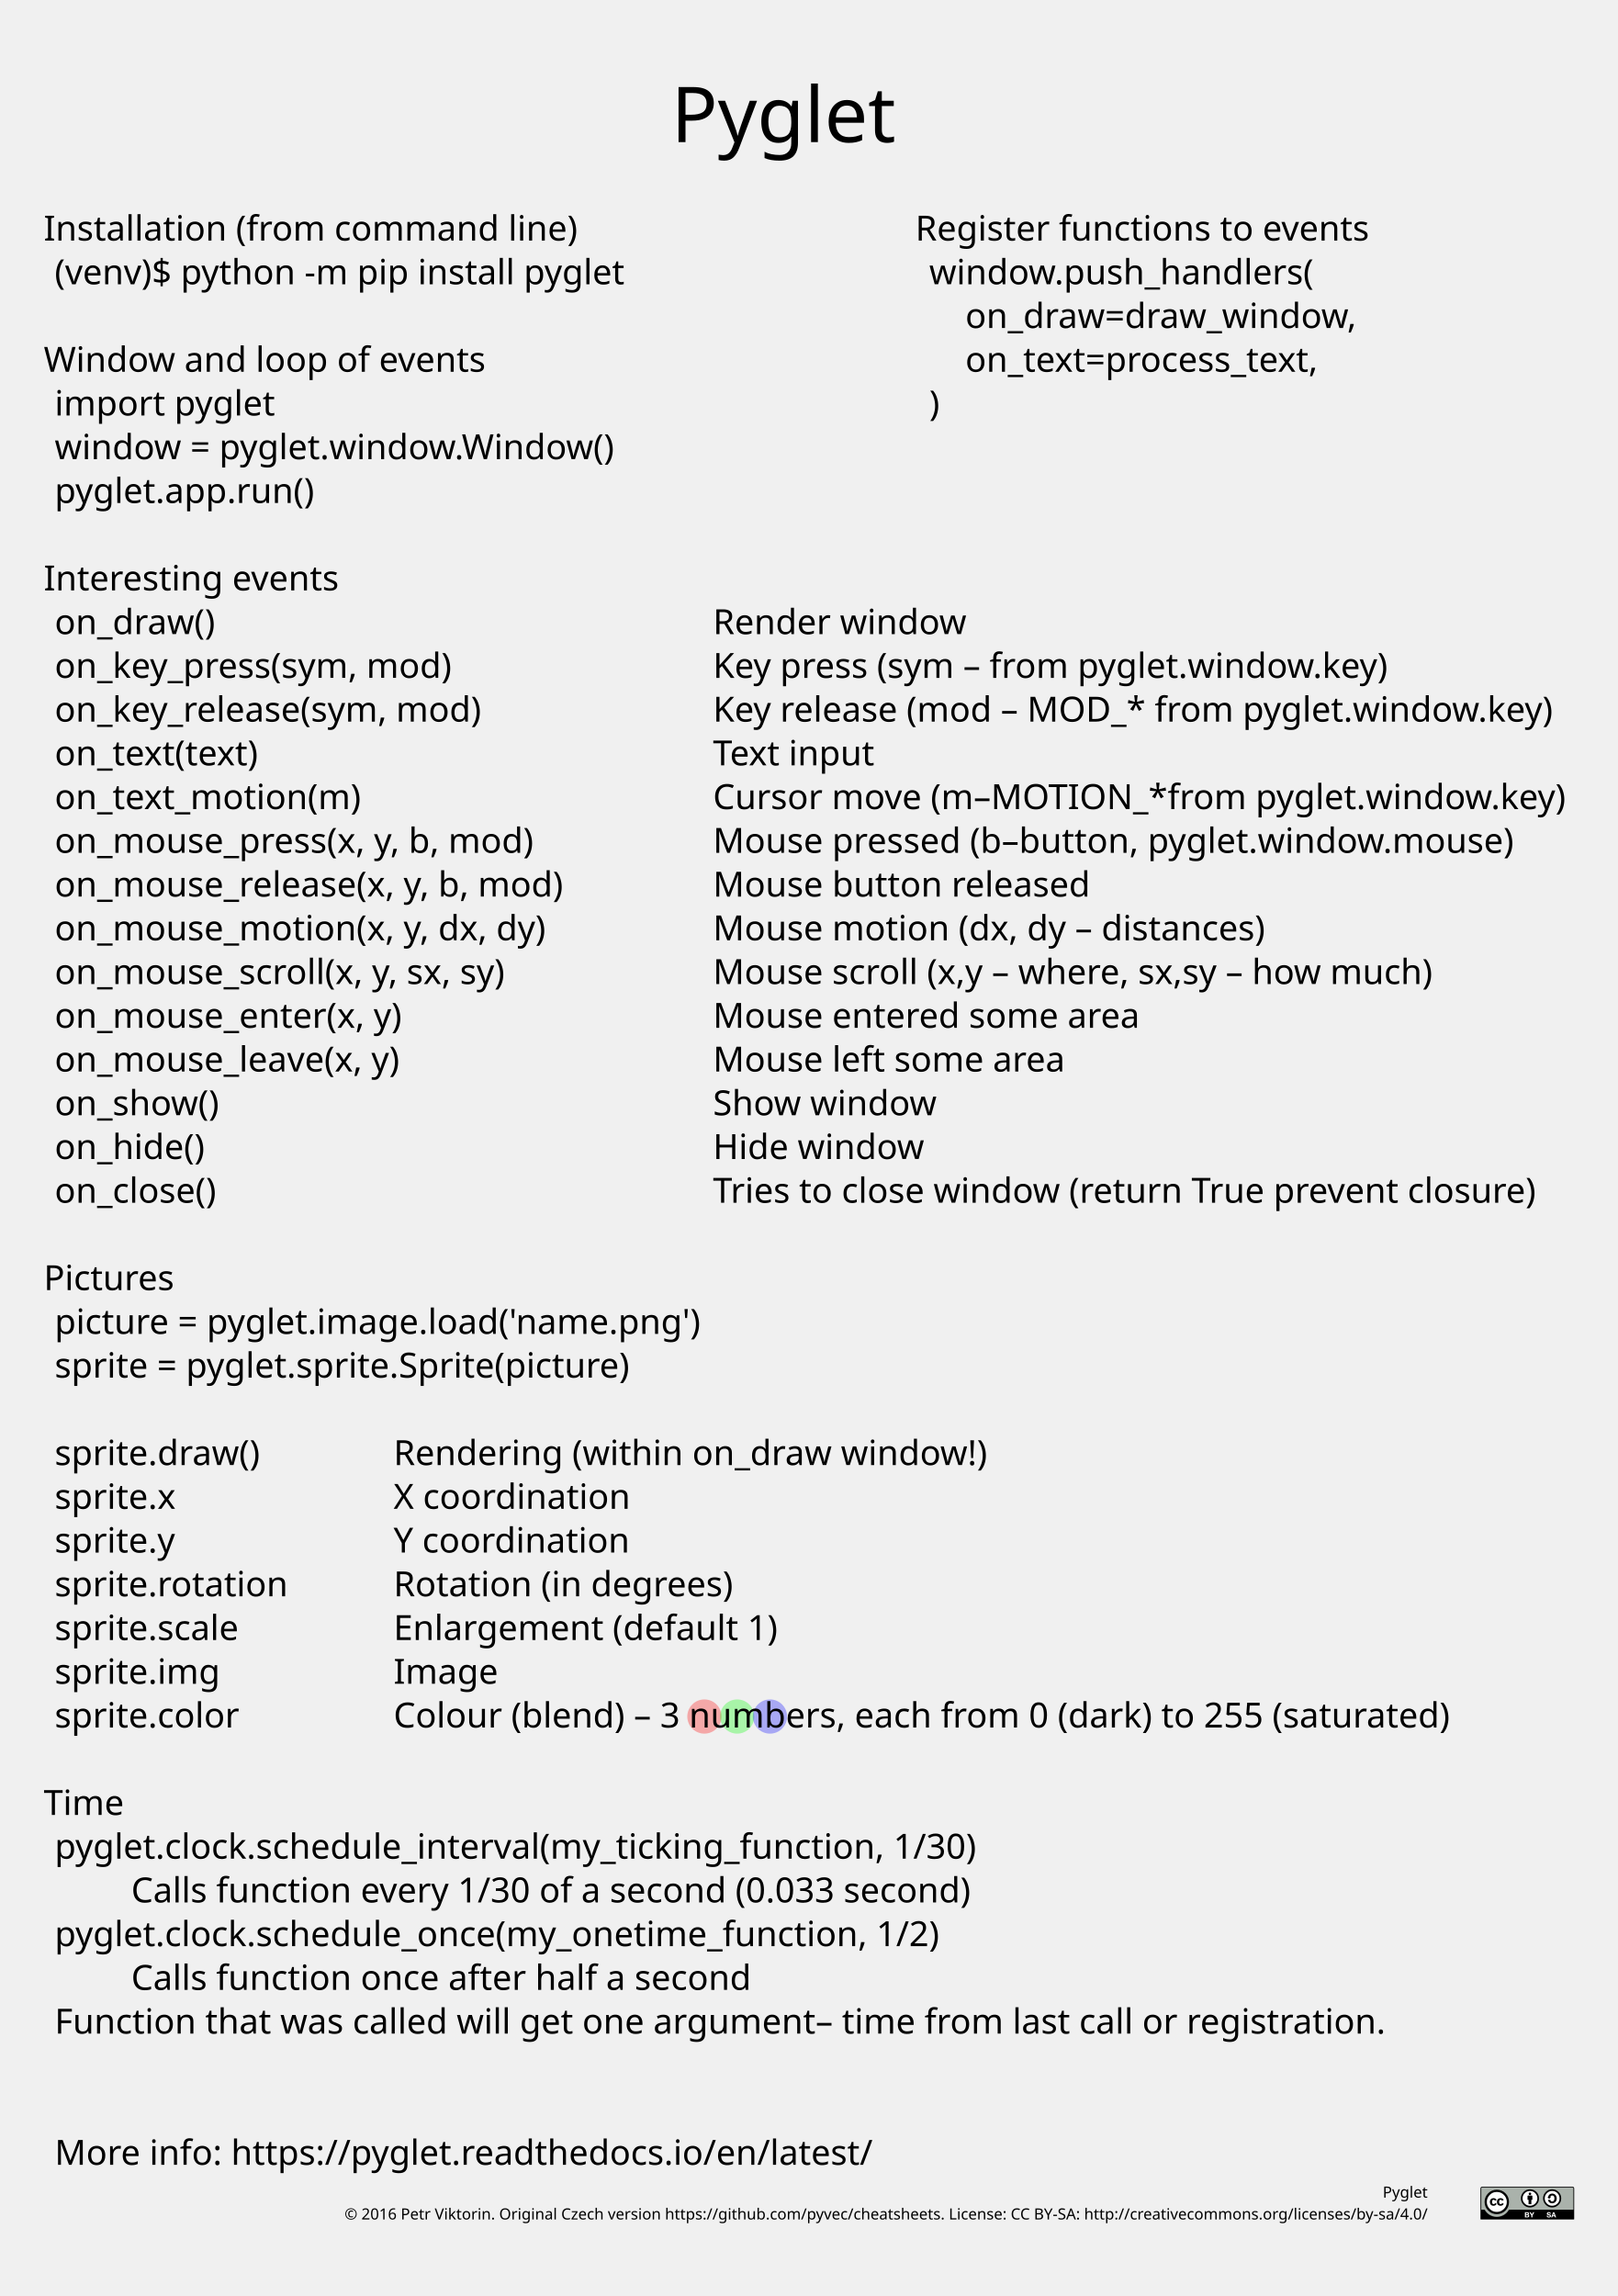
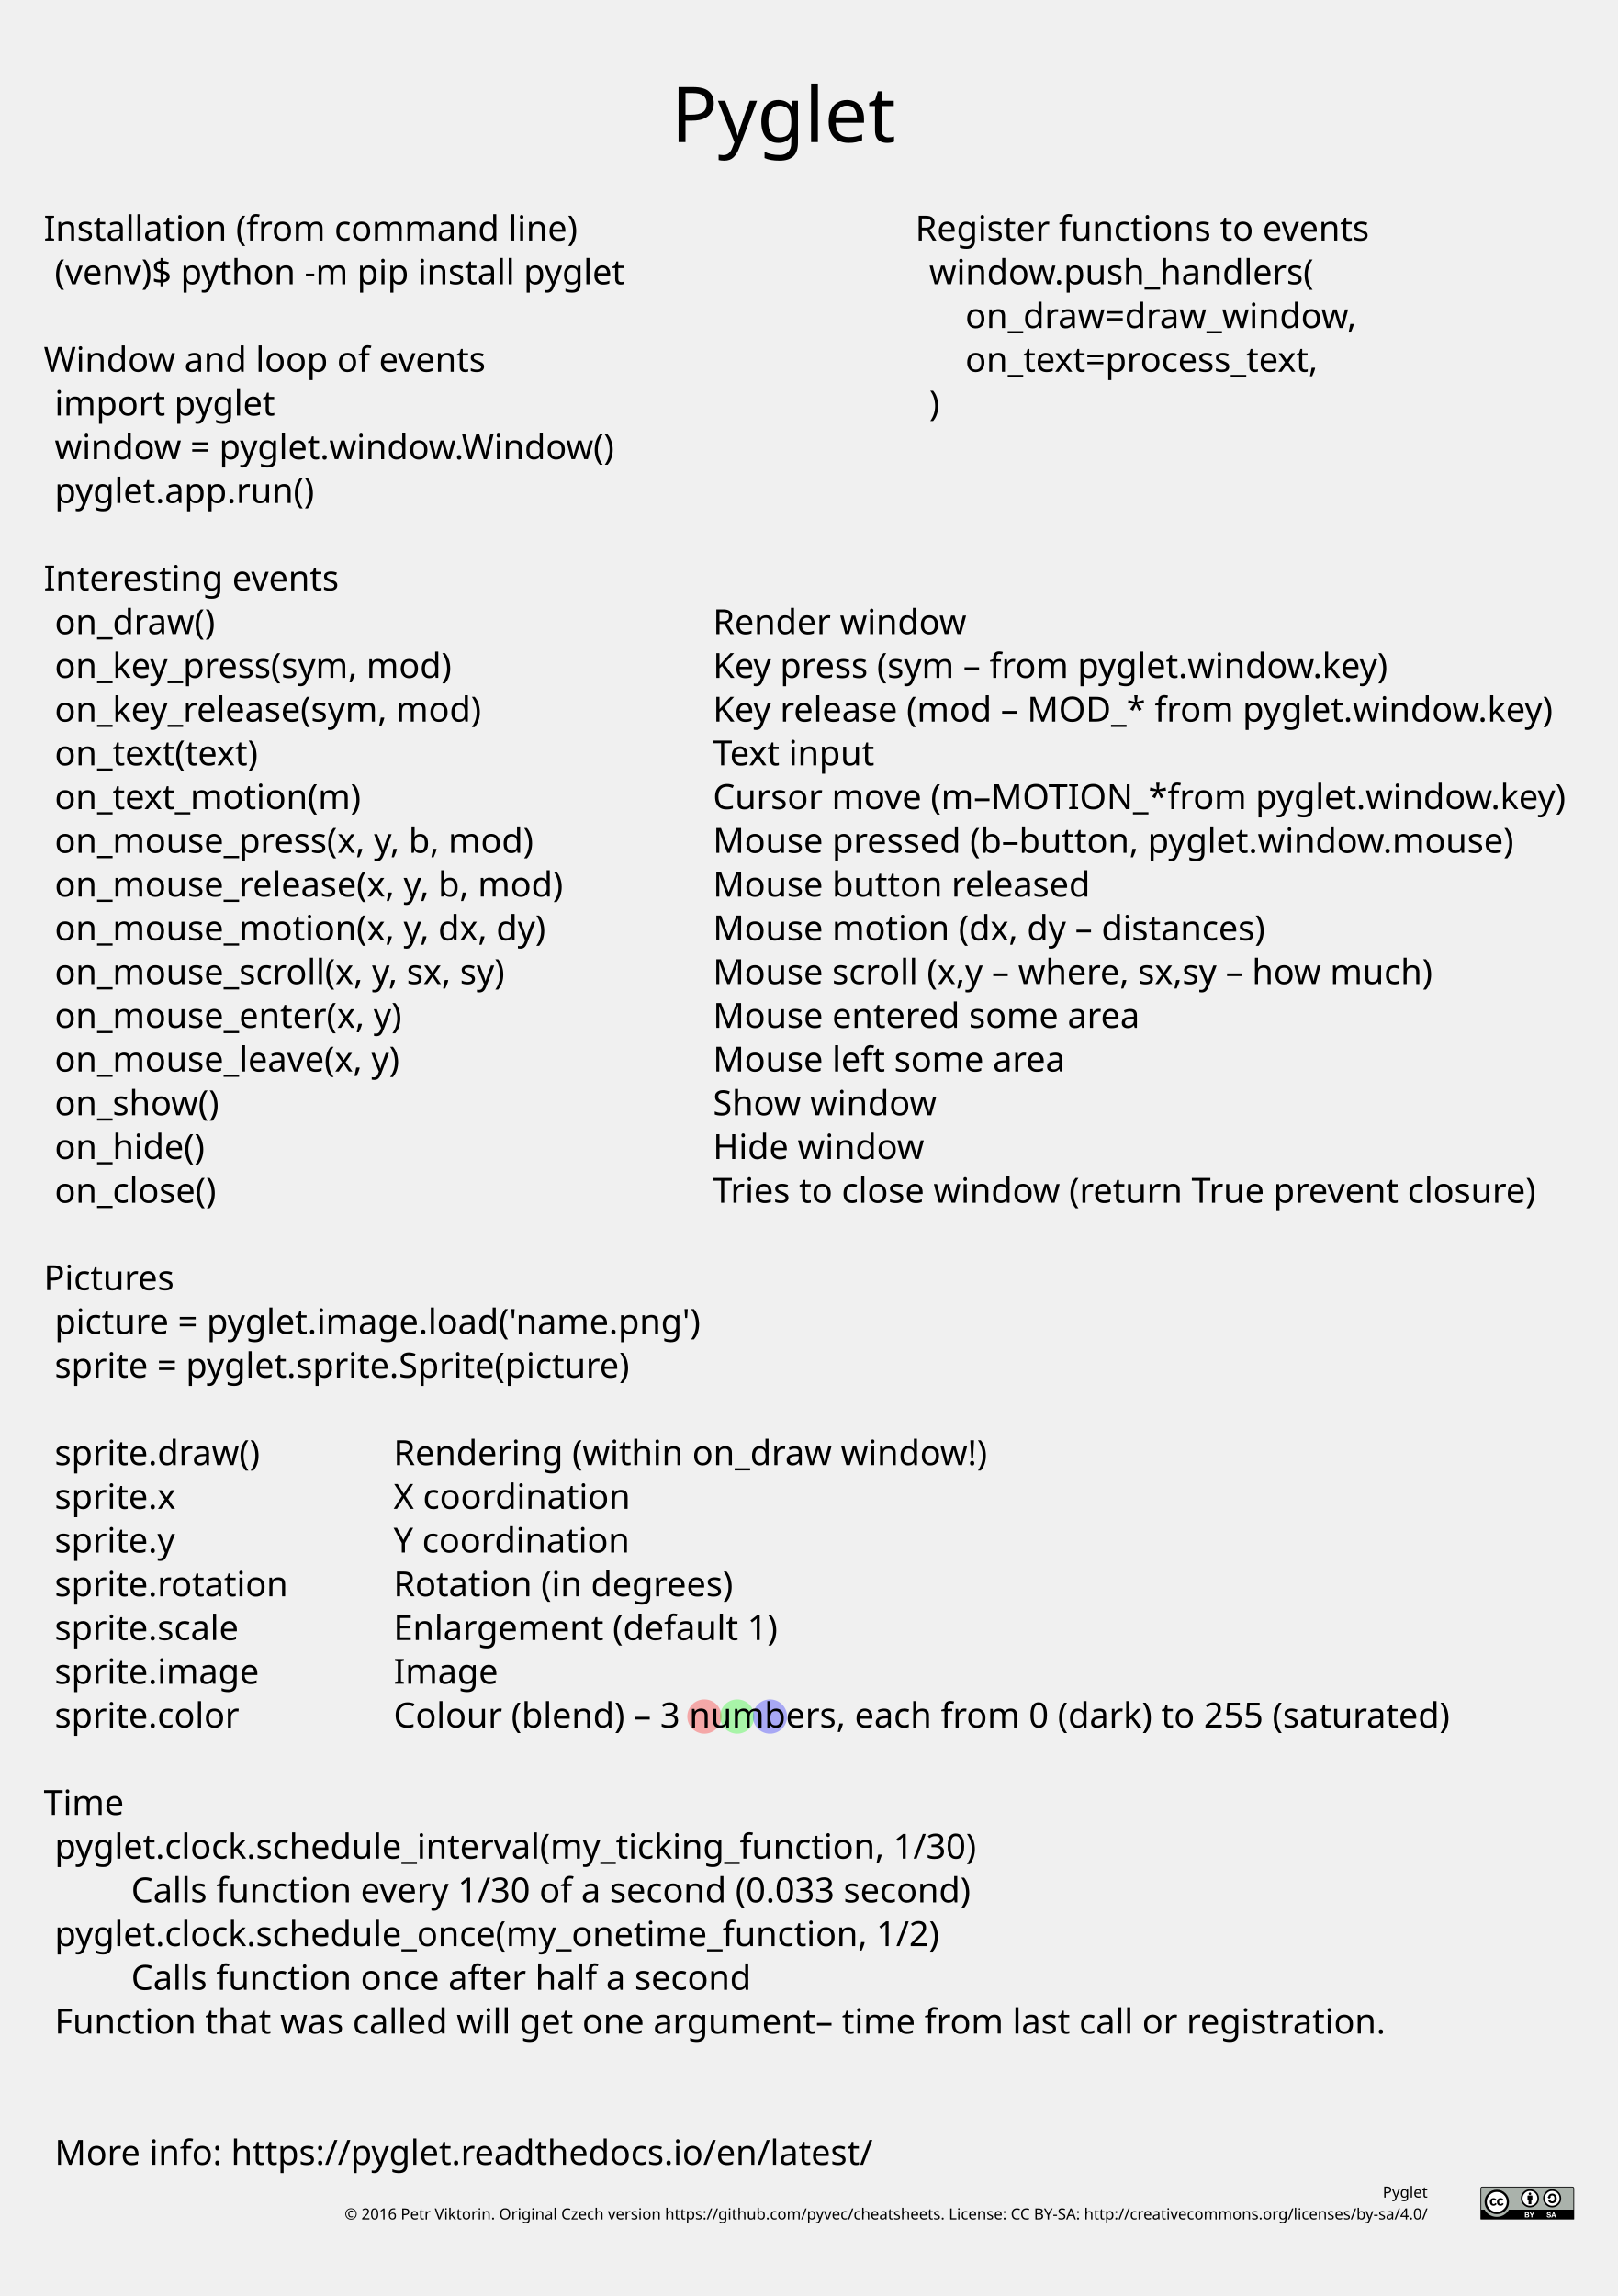
<svg xmlns="http://www.w3.org/2000/svg" width="148mm" height="210mm" viewBox="0 0 524.409 744.094" id="svg2" version="1.1">
  <defs id="defs4">
    <marker style="overflow:visible" id="marker4786" refX="0.0" refY="0.0" orient="auto">
      <path transform="scale(0.4) translate(10,0)" style="fill-rule:evenodd;stroke:#999999;stroke-width:1pt;stroke-opacity:1;fill:#999999;fill-opacity:1" d="M 0.0,0.0 L 5.0,-5.0 L -12.5,0.0 L 5.0,5.0 L 0.0,0.0 z " id="path4788" />
    </marker>
    <marker orient="auto" refY="0.0" refX="0.0" id="marker4778" style="overflow:visible;">
      <path id="path4780" style="fill-rule:evenodd;stroke-width:0.625;stroke-linejoin:round;stroke:#999999;stroke-opacity:1;fill:#999999;fill-opacity:1" d="M 8.719,4.034 L -2.207,0.016 L 8.719,-4.002 C 6.973,-1.63 6.983,1.616 8.719,4.034 z " transform="scale(1.1) rotate(180) translate(1,0)" />
    </marker>
    <marker orient="auto" refY="0" refX="0" id="marker4682" style="overflow:visible">
      <path id="path4684" style="fill:#000000;fill-opacity:1;fill-rule:evenodd;stroke:#000000;stroke-width:0.625;stroke-linejoin:round;stroke-opacity:1" d="M 8.719,4.034 -2.207,0.016 8.719,-4.002 c -1.745,2.372 -1.735,5.617 -6e-7,8.035 z" transform="matrix(-1.1,0,0,-1.1,-1.1,0)" />
    </marker>
    <marker style="overflow:visible" id="marker4678" refX="0" refY="0" orient="auto">
      <path transform="matrix(1.1,0,0,1.1,1.1,0)" d="M 8.719,4.034 -2.207,0.016 8.719,-4.002 c -1.745,2.372 -1.735,5.617 -6e-7,8.035 z" style="fill:#000000;fill-opacity:1;fill-rule:evenodd;stroke:#000000;stroke-width:0.625;stroke-linejoin:round;stroke-opacity:1" id="path4680" />
    </marker>
    <marker orient="auto" refY="0" refX="0" id="marker4668" style="overflow:visible">
      <path id="path4670" style="fill:#000000;fill-opacity:1;fill-rule:evenodd;stroke:#000000;stroke-width:0.625;stroke-linejoin:round;stroke-opacity:1" d="M 8.719,4.034 -2.207,0.016 8.719,-4.002 c -1.745,2.372 -1.735,5.617 -6e-7,8.035 z" transform="matrix(-1.1,0,0,-1.1,-1.1,0)" />
    </marker>
    <marker style="overflow:visible" id="marker4664" refX="0" refY="0" orient="auto">
      <path transform="matrix(1.1,0,0,1.1,1.1,0)" d="M 8.719,4.034 -2.207,0.016 8.719,-4.002 c -1.745,2.372 -1.735,5.617 -6e-7,8.035 z" style="fill:#000000;fill-opacity:1;fill-rule:evenodd;stroke:#000000;stroke-width:0.625;stroke-linejoin:round;stroke-opacity:1" id="path4666" />
    </marker>
    <marker style="overflow:visible" id="marker4634" refX="0" refY="0" orient="auto">
      <path transform="matrix(-1.1,0,0,-1.1,-1.1,0)" d="M 8.719,4.034 -2.207,0.016 8.719,-4.002 c -1.745,2.372 -1.735,5.617 -6e-7,8.035 z" style="fill:#000000;fill-opacity:1;fill-rule:evenodd;stroke:#000000;stroke-width:0.625;stroke-linejoin:round;stroke-opacity:1" id="path4636" />
    </marker>
    <marker orient="auto" refY="0" refX="0" id="Arrow2Send" style="overflow:visible">
      <path id="path8393" style="fill:#000000;fill-opacity:1;fill-rule:evenodd;stroke:#000000;stroke-width:0.625;stroke-linejoin:round;stroke-opacity:1" d="M 8.719,4.034 -2.207,0.016 8.719,-4.002 c -1.745,2.372 -1.735,5.617 -6e-7,8.035 z" transform="matrix(-0.3,0,0,-0.3,0.69,0)" />
    </marker>
    <marker orient="auto" refY="0" refX="0" id="marker10827" style="overflow:visible">
      <path id="path10829" d="M 0,0 5,-5 -12.5,0 5,5 0,0 Z" style="fill:#0000ff;fill-opacity:1;fill-rule:evenodd;stroke:#0000ff;stroke-width:1pt;stroke-opacity:1" transform="matrix(-0.4,0,0,-0.4,-4,0)" />
    </marker>
    <marker orient="auto" refY="0" refX="0" id="Arrow1Lend" style="overflow:visible">
      <path id="path8363" d="M 0,0 5,-5 -12.5,0 5,5 0,0 Z" style="fill:#0000ff;fill-opacity:1;fill-rule:evenodd;stroke:#0000ff;stroke-width:1pt;stroke-opacity:1" transform="matrix(-0.8,0,0,-0.8,-10,0)" />
    </marker>
    <marker orient="auto" refY="0" refX="0" id="Arrow2Mstart" style="overflow:visible">
      <path id="path8384" style="fill:#000000;fill-opacity:1;fill-rule:evenodd;stroke:#000000;stroke-width:0.625;stroke-linejoin:round;stroke-opacity:1" d="M 8.719,4.034 -2.207,0.016 8.719,-4.002 c -1.745,2.372 -1.735,5.617 -6e-7,8.035 z" transform="scale(0.6,0.6)" />
    </marker>
    <marker orient="auto" refY="0" refX="0" id="Arrow1Mend" style="overflow:visible">
      <path id="path8369" d="M 0,0 5,-5 -12.5,0 5,5 0,0 Z" style="fill:#000000;fill-opacity:1;fill-rule:evenodd;stroke:#000000;stroke-width:1pt;stroke-opacity:1" transform="matrix(-0.4,0,0,-0.4,-4,0)" />
    </marker>
    <marker orient="auto" refY="0" refX="0" id="marker8662" style="overflow:visible">
      <path id="path8664" d="M 0,0 5,-5 -12.5,0 5,5 0,0 Z" style="fill:#000000;fill-opacity:1;fill-rule:evenodd;stroke:#000000;stroke-width:1pt;stroke-opacity:1" transform="matrix(0.2,0,0,0.2,1.2,0)" />
    </marker>
    <marker orient="auto" refY="0" refX="0" id="Arrow1Sstart" style="overflow:visible">
      <path id="path8372" d="M 0,0 5,-5 -12.5,0 5,5 0,0 Z" style="fill:#000000;fill-opacity:1;fill-rule:evenodd;stroke:#000000;stroke-width:1pt;stroke-opacity:1" transform="matrix(0.2,0,0,0.2,1.2,0)" />
    </marker>
    <marker orient="auto" refY="0" refX="0" id="Arrow1Lstart" style="overflow:visible">
      <path id="path8360" d="M 0,0 5,-5 -12.5,0 5,5 0,0 Z" style="fill:#000000;fill-opacity:1;fill-rule:evenodd;stroke:#000000;stroke-width:1pt;stroke-opacity:1" transform="matrix(0.8,0,0,0.8,10,0)" />
    </marker>
    <pattern id="pattern4928" patternTransform="translate(234.0345,606.3423)" height="6.65" width="8.75" patternUnits="userSpaceOnUse">
      <text xml:space="preserve" style="font-style:normal;font-variant:normal;font-weight:normal;font-stretch:normal;line-height:0%;font-family:'Bree Serif';-inkscape-font-specification:'Bree Serif';letter-spacing:0px;word-spacing:0px;fill:#000000;fill-opacity:1;stroke:none;stroke-width:1px;stroke-linecap:butt;stroke-linejoin:miter;stroke-opacity:1" x="-0.176" y="6.65" id="text4880">
        <tspan id="tspan4882" x="-0.176" y="6.65" dx="0.126" style="font-size:10px;line-height:1.25">W</tspan>
      </text>
    </pattern>
  </defs>
  <g id="layer1" transform="translate(0,-308.2677)">
    <g id="text6559" style="font-style:normal;font-variant:normal;font-weight:normal;font-stretch:normal;font-size:10px;line-height:125%;font-family:'DejaVu Sans Mono';-inkscape-font-specification:'DejaVu Sans Mono';text-align:center;letter-spacing:0px;word-spacing:0px;text-anchor:middle;fill:#000000;fill-opacity:1;stroke:none;stroke-width:1px;stroke-linecap:butt;stroke-linejoin:miter;stroke-opacity:1" transform="translate(-787.22,-199.4349)" />
    <flowRoot style="font-style:normal;font-variant:normal;font-weight:normal;font-stretch:normal;line-height:0.01%;font-family:'DejaVu Sans Mono';-inkscape-font-specification:'DejaVu Sans Mono';text-align:end;letter-spacing:0px;word-spacing:0px;text-anchor:end;fill:#000000;fill-opacity:1;stroke:none;stroke-width:1px;stroke-linecap:butt;stroke-linejoin:miter;stroke-opacity:1" id="flowRoot9910" xml:space="preserve" transform="translate(-787.22,-199.4349)">
      <flowRegion id="flowRegion9912">
        <rect y="216.142" x="-148.819" height="109.843" width="145.276" id="rect9914" />
      </flowRegion>
      <flowPara id="flowPara9916" style="font-size:10px;line-height:1.25"> </flowPara>
    </flowRoot>
    <text xml:space="preserve" style="font-style:normal;font-variant:normal;font-weight:normal;font-stretch:normal;line-height:0%;font-family:'Bree Serif';-inkscape-font-specification:'Bree Serif';text-align:center;letter-spacing:0px;word-spacing:0px;text-anchor:middle;fill:#000000;fill-opacity:1;stroke:none;stroke-width:1px;stroke-linecap:butt;stroke-linejoin:miter;stroke-opacity:1" x="261.729" y="354.33" id="text7244">
      <tspan id="tspan7246" x="261.729" y="354.33" style="font-size:25px;line-height:1.25">Pyglet</tspan>
    </text>
    <text id="text7248" y="386.22" x="14.173" style="font-style:normal;font-variant:normal;font-weight:normal;font-stretch:normal;line-height:0%;font-family:'Bree Serif';-inkscape-font-specification:'Bree Serif';text-align:start;letter-spacing:0px;word-spacing:0px;text-anchor:start;fill:#000000;fill-opacity:1;stroke:none;stroke-width:1px;stroke-linecap:butt;stroke-linejoin:miter;stroke-opacity:1" xml:space="preserve">
      <tspan y="386.22" x="14.173" id="tspan4704" style="font-size:11.25px;line-height:1.25">Installation (from command line)</tspan>
    </text>
    <text xml:space="preserve" style="font-style:normal;font-variant:normal;font-weight:normal;font-stretch:normal;line-height:0%;font-family:'Oxygen Mono';-inkscape-font-specification:'Oxygen Mono';text-align:start;letter-spacing:0px;word-spacing:0px;text-anchor:start;fill:#000000;fill-opacity:1;stroke:none;stroke-width:1px;stroke-linecap:butt;stroke-linejoin:miter;stroke-opacity:1" x="17.717" y="400.394" id="text7252">
      <tspan x="17.717" y="400.394" id="tspan4702" style="font-size:11.25px;line-height:1.26">(venv)$ python -m pip install pyglet</tspan>
    </text>
    <text id="text10059-0" y="1027.559" x="478.347" style="font-style:normal;font-variant:normal;font-weight:normal;font-stretch:normal;line-height:0%;font-family:Oxygen;-inkscape-font-specification:Oxygen;text-align:end;letter-spacing:0px;word-spacing:0px;text-anchor:end;fill:#000000;fill-opacity:1;stroke:none;stroke-width:1px;stroke-linecap:butt;stroke-linejoin:miter;stroke-opacity:1" xml:space="preserve">
      <tspan y="1027.559" x="478.347" id="tspan10061-1" style="font-size:5px;line-height:1.25">© 2016 Petr Viktorin. Original Czech version https://github.com/pyvec/cheatsheets. License: CC BY-SA: http://creativecommons.org/licenses/by-sa/4.0/</tspan>
    </text>
    <g transform="matrix(0.2362205,0,0,0.2362205,481.8898,1017.19)" id="layer1-5-7" style="opacity:1">
      <g transform="matrix(1.064765,0,0,1.064646,-198.958,-80.85843)" id="g287-0" style="">
        <path id="path3817_2_-1" nodetypes="ccccccc" d="m 182.235,75.39 114.064,0.203 c 1.594,0 3.018,-0.237 3.018,3.18 l -0.14,37.567 -119.82,0 0,-37.707 c 0,-1.685 0.163,-3.244 2.878,-3.244 z" style="fill:#aab2ab" />
        <g id="g5908_2_-8" transform="matrix(0.872921,0,0,0.872921,50.12536,143.2144)" style="">
          <path id="path5906_2_-8" cx="296.354" ry="22.94" cy="264.358" type="arc" rx="22.94" d="m 187.209,-55.679 c 0.006,8.68 -7.028,15.721 -15.708,15.727 -8.68,0.005 -15.722,-7.028 -15.727,-15.708 0,-0.007 0,-0.012 0,-0.019 -0.005,-8.681 7.028,-15.722 15.708,-15.727 8.681,-0.006 15.722,7.028 15.727,15.708 0,0.006 0,0.012 0,0.019 z" style="fill:#ffffff" />
          <g id="g5706_2_-1" transform="translate(-289.6157,99.0653)" style="">
            <path id="path5708_2_-5" d="m 473.885,-167.547 c 3.485,3.486 5.228,7.754 5.228,12.803 0,5.049 -1.713,9.271 -5.138,12.667 -3.635,3.577 -7.932,5.364 -12.889,5.364 -4.898,0 -9.12,-1.773 -12.665,-5.32 -3.546,-3.546 -5.318,-7.783 -5.318,-12.712 0,-4.929 1.773,-9.196 5.318,-12.803 3.455,-3.487 7.677,-5.229 12.665,-5.229 5.048,0 9.314,1.742 12.799,5.229 z m -23.118,2.345 c -2.947,2.976 -4.42,6.463 -4.42,10.462 0,3.998 1.458,7.455 4.374,10.371 2.917,2.917 6.388,4.375 10.417,4.375 4.029,0 7.53,-1.473 10.507,-4.419 2.826,-2.736 4.239,-6.177 4.239,-10.326 0,-4.118 -1.436,-7.613 -4.308,-10.485 -2.871,-2.871 -6.35,-4.307 -10.438,-4.307 -4.088,0 -7.546,1.443 -10.372,4.329 z m 7.754,8.703 c -0.45,-0.982 -1.124,-1.472 -2.023,-1.472 -1.589,0 -2.383,1.07 -2.383,3.208 0,2.14 0.794,3.209 2.383,3.209 1.049,0 1.799,-0.521 2.249,-1.565 l 2.203,1.173 c -1.05,1.865 -2.625,2.799 -4.725,2.799 -1.62,0 -2.918,-0.497 -3.892,-1.49 -0.976,-0.993 -1.463,-2.363 -1.463,-4.108 0,-1.716 0.502,-3.077 1.507,-4.086 1.005,-1.008 2.257,-1.513 3.758,-1.513 2.22,0 3.81,0.875 4.771,2.623 l -2.384,1.221 z m 10.363,0 c -0.451,-0.982 -1.111,-1.472 -1.982,-1.472 -1.621,0 -2.432,1.07 -2.432,3.208 0,2.14 0.811,3.209 2.432,3.209 1.051,0 1.787,-0.521 2.207,-1.565 l 2.252,1.173 c -1.048,1.865 -2.621,2.799 -4.718,2.799 -1.618,0 -2.913,-0.497 -3.886,-1.49 -0.972,-0.993 -1.459,-2.363 -1.459,-4.108 0,-1.716 0.494,-3.077 1.483,-4.086 0.988,-1.008 2.245,-1.513 3.773,-1.513 2.216,0 3.804,0.875 4.761,2.623 l -2.431,1.221 z" style="" />
          </g>
        </g>
        <path d="m 297.296,74.911 -116.23,0 c -1.247,0 -2.261,1.015 -2.261,2.261 l 0,39.496 c 0,0.282 0.229,0.511 0.51,0.511 l 119.73,0 c 0.282,0 0.511,-0.229 0.511,-0.511 l 0,-39.496 c 0,-1.247 -1.014,-2.261 -2.261,-2.261 z m -116.23,1.021 116.23,0 c 0.684,0 1.239,0.556 1.239,1.24 0,0 0,15.919 0,27.418 l -83.074,0 c -3.045,5.505 -8.911,9.244 -15.644,9.244 -6.735,0 -12.6,-3.735 -15.644,-9.244 l -4.348,0 c 0,-11.499 0,-27.418 0,-27.418 -2e-5,-0.684 0.557,-1.24 1.24,-1.24 z" id="path294-6" style="" />
        <g enable-background="new    " id="g296-3" style="">
          <path d="m 265.61,112.883 c 0.08,0.156 0.188,0.282 0.321,0.378 0.134,0.096 0.29,0.168 0.47,0.214 0.181,0.047 0.367,0.07 0.56,0.07 0.13,0 0.27,-0.011 0.419,-0.033 0.148,-0.021 0.288,-0.064 0.419,-0.126 0.13,-0.062 0.239,-0.148 0.325,-0.257 0.088,-0.109 0.131,-0.247 0.131,-0.416 0,-0.18 -0.058,-0.326 -0.173,-0.438 -0.114,-0.112 -0.266,-0.205 -0.452,-0.28 -0.186,-0.074 -0.397,-0.14 -0.633,-0.196 -0.236,-0.056 -0.476,-0.118 -0.718,-0.187 -0.249,-0.062 -0.491,-0.138 -0.728,-0.229 -0.235,-0.09 -0.447,-0.207 -0.634,-0.35 -0.187,-0.143 -0.337,-0.322 -0.452,-0.537 -0.114,-0.215 -0.172,-0.475 -0.172,-0.779 0,-0.343 0.073,-0.64 0.219,-0.892 0.146,-0.252 0.338,-0.462 0.574,-0.63 0.235,-0.168 0.503,-0.292 0.802,-0.374 0.298,-0.081 0.597,-0.121 0.895,-0.121 0.349,0 0.683,0.039 1.003,0.117 0.319,0.078 0.604,0.204 0.853,0.378 0.249,0.174 0.446,0.397 0.593,0.668 0.146,0.271 0.219,0.6 0.219,0.985 l -1.422,0 c -0.013,-0.199 -0.055,-0.364 -0.125,-0.495 -0.071,-0.131 -0.166,-0.233 -0.283,-0.309 -0.118,-0.074 -0.253,-0.127 -0.404,-0.158 -0.152,-0.031 -0.317,-0.047 -0.497,-0.047 -0.117,0 -0.235,0.013 -0.353,0.037 -0.118,0.025 -0.225,0.069 -0.32,0.131 -0.097,0.062 -0.176,0.14 -0.237,0.233 -0.061,0.094 -0.093,0.212 -0.093,0.355 0,0.131 0.024,0.237 0.074,0.317 0.05,0.081 0.148,0.156 0.294,0.224 0.146,0.068 0.348,0.137 0.605,0.206 0.258,0.068 0.595,0.156 1.012,0.261 0.124,0.025 0.296,0.07 0.517,0.136 0.221,0.065 0.439,0.169 0.657,0.312 0.218,0.144 0.405,0.335 0.564,0.574 0.158,0.24 0.237,0.546 0.237,0.92 0,0.305 -0.06,0.588 -0.178,0.85 -0.118,0.262 -0.294,0.487 -0.527,0.677 -0.233,0.19 -0.522,0.338 -0.867,0.444 -0.346,0.106 -0.746,0.159 -1.199,0.159 -0.367,0 -0.724,-0.045 -1.069,-0.136 -0.345,-0.09 -0.65,-0.232 -0.915,-0.426 -0.264,-0.193 -0.474,-0.44 -0.63,-0.739 -0.155,-0.299 -0.229,-0.654 -0.224,-1.065 l 1.422,0 c -3e-5,0.224 0.04,0.414 0.121,0.569 z" id="path298-6" style="fill:#ffffff" />
          <path d="m 273.867,107.867 2.493,6.664 -1.522,0 -0.504,-1.484 -2.493,0 -0.522,1.484 -1.475,0 2.521,-6.664 1.503,0 z m 0.084,4.086 -0.84,-2.443 -0.019,0 -0.869,2.443 1.728,0 z" id="path300-3" style="fill:#ffffff" />
        </g>
        <g enable-background="new    " id="g302-7" style="">
          <path d="m 239.178,107.867 c 0.317,0 0.607,0.028 0.869,0.084 0.262,0.056 0.486,0.148 0.674,0.275 0.187,0.127 0.332,0.297 0.435,0.508 0.103,0.211 0.154,0.473 0.154,0.784 0,0.336 -0.076,0.615 -0.229,0.839 -0.152,0.224 -0.379,0.407 -0.678,0.55 0.412,0.118 0.72,0.325 0.923,0.621 0.203,0.296 0.305,0.652 0.305,1.069 0,0.336 -0.065,0.627 -0.196,0.873 -0.131,0.246 -0.308,0.446 -0.528,0.602 -0.222,0.156 -0.475,0.271 -0.758,0.345 -0.284,0.075 -0.575,0.112 -0.875,0.112 l -3.236,0 0,-6.664 3.142,0 0,1e-5 z m -0.188,2.695 c 0.262,0 0.477,-0.062 0.646,-0.186 0.168,-0.125 0.252,-0.326 0.252,-0.605 0,-0.155 -0.028,-0.283 -0.084,-0.382 -0.057,-0.1 -0.131,-0.177 -0.225,-0.233 -0.094,-0.056 -0.201,-0.095 -0.322,-0.116 -0.122,-0.022 -0.248,-0.033 -0.379,-0.033 l -1.373,0 0,1.555 1.485,0 z m 0.086,2.828 c 0.144,0 0.28,-0.014 0.411,-0.042 0.131,-0.028 0.247,-0.075 0.347,-0.14 0.1,-0.065 0.179,-0.154 0.238,-0.266 0.06,-0.112 0.089,-0.255 0.089,-0.429 0,-0.342 -0.097,-0.586 -0.29,-0.732 -0.193,-0.146 -0.449,-0.219 -0.767,-0.219 l -1.6,0 0,1.828 1.571,0 z" id="path304-1" style="fill:#ffffff" />
          <path d="m 241.889,107.867 1.644,0 1.561,2.632 1.551,-2.632 1.634,0 -2.474,4.106 0,2.558 -1.469,0 0,-2.595 -2.446,-4.069 z" id="path306-8" style="fill:#ffffff" />
        </g>
        <g id="g6316_1_-8" transform="matrix(0.624995,0,0,0.624995,391.2294,176.9332)" style="">
          <path id="path6318_1_-5" cx="475.971" ry="29.21" cy="252.086" type="arc" rx="29.21" d="m -175.008,-139.115 c 0.006,9.412 -7.617,17.048 -17.03,17.055 -9.411,0.007 -17.047,-7.617 -17.055,-17.03 0,-0.008 0,-0.017 0,-0.025 -0.006,-9.413 7.619,-17.047 17.03,-17.055 9.413,-0.007 17.049,7.618 17.055,17.03 0,0.009 0,0.016 0,0.025 z" style="fill:#ffffff" />
          <g id="g6320_1_-9" transform="translate(-23.9521,-89.72962)" style="">
            <path id="path6322_1_-1" d="m -168.22,-68.055 c -5.172,0 -9.549,1.805 -13.131,5.413 -3.677,3.734 -5.514,8.153 -5.514,13.256 0,5.103 1.838,9.492 5.514,13.163 3.675,3.672 8.053,5.508 13.131,5.508 5.141,0 9.595,-1.852 13.367,-5.555 3.55,-3.516 5.327,-7.888 5.327,-13.116 0,-5.227 -1.808,-9.647 -5.422,-13.256 -3.614,-3.609 -8.038,-5.413 -13.272,-5.413 z m 0.047,3.36 c 4.238,0 7.836,1.493 10.797,4.481 2.989,2.956 4.484,6.566 4.484,10.829 0,4.294 -1.463,7.857 -4.392,10.689 -3.084,3.049 -6.714,4.573 -10.889,4.573 -4.175,0 -7.774,-1.509 -10.795,-4.527 -3.022,-3.02 -4.533,-6.597 -4.533,-10.736 0,-4.138 1.527,-7.748 4.58,-10.829 2.928,-2.988 6.511,-4.481 10.749,-4.481 z" style="" />
            <path id="path6324_1_-1" d="m -176.495,-52.021 c 0.744,-4.698 4.052,-7.209 8.195,-7.209 5.961,0 9.592,4.325 9.592,10.092 0,5.627 -3.864,9.999 -9.686,9.999 -4.005,0 -7.589,-2.465 -8.242,-7.301 l 4.703,0 c 0.141,2.511 1.77,3.395 4.098,3.395 2.653,0 4.378,-2.465 4.378,-6.233 0,-3.952 -1.491,-6.045 -4.286,-6.045 -2.048,0 -3.817,0.745 -4.191,3.302 l 1.369,-0.007 -3.703,3.702 -3.702,-3.702 1.473,0.007 z" style="" />
          </g>
        </g>
        <g id="g313-8" style="">
          <circle cx="242.562" cy="90.225" r="10.806" id="circle315-2" style="fill:#ffffff" />
          <g id="g317-4" style="">
            <path d="m 245.69,87.098 c 0,-0.416 -0.338,-0.753 -0.754,-0.753 l -4.772,0 c -0.416,0 -0.754,0.337 -0.754,0.753 l 0,4.773 1.331,0 0,5.652 3.617,0 0,-5.652 1.332,0 0,-4.773 1e-5,0 z" id="path319-8" style="" />
            <circle cx="242.55" cy="84.083" r="1.632" id="circle321-8" style="" />
          </g>
          <path d="m 242.535,78.318 c -3.231,0 -5.968,1.127 -8.208,3.384 -2.298,2.333 -3.446,5.095 -3.446,8.284 0,3.189 1.148,5.932 3.446,8.227 2.298,2.294 5.034,3.442 8.208,3.442 3.213,0 5.998,-1.157 8.354,-3.472 2.221,-2.197 3.33,-4.93 3.33,-8.197 0,-3.268 -1.129,-6.029 -3.388,-8.284 -2.259,-2.256 -5.024,-3.384 -8.296,-3.384 z m 0.029,2.1 c 2.648,0 4.897,0.934 6.747,2.801 1.87,1.847 2.805,4.104 2.805,6.768 0,2.684 -0.915,4.911 -2.746,6.681 -1.928,1.906 -4.196,2.858 -6.806,2.858 -2.609,0 -4.858,-0.943 -6.747,-2.83 -1.89,-1.886 -2.833,-4.123 -2.833,-6.709 0,-2.586 0.954,-4.842 2.862,-6.768 1.831,-1.867 4.07,-2.801 6.718,-2.801 z" id="path323-8" style="clip-rule:evenodd;fill-rule:evenodd" />
        </g>
      </g>
    </g>
    <text id="text9143-7" y="1020.472" x="478.347" style="font-style:normal;font-variant:normal;font-weight:normal;font-stretch:normal;line-height:0%;font-family:Oxygen;-inkscape-font-specification:Oxygen;text-align:end;letter-spacing:0px;word-spacing:0px;text-anchor:end;fill:#000000;fill-opacity:1;stroke:none;stroke-width:1px;stroke-linecap:butt;stroke-linejoin:miter;stroke-opacity:1" xml:space="preserve">
      <tspan y="1020.472" x="478.347" id="tspan9145-1" style="font-size:5px;line-height:1.25">Pyglet</tspan>
    </text>
    <text id="text4825" y="513.78" x="231.094" style="font-style:normal;font-variant:normal;font-weight:normal;font-stretch:normal;line-height:0%;font-family:'Oxygen Mono';-inkscape-font-specification:'Oxygen Mono';text-align:start;letter-spacing:0px;word-spacing:0px;text-anchor:start;fill:#000000;fill-opacity:1;stroke:none;stroke-width:1px;stroke-linecap:butt;stroke-linejoin:miter;stroke-opacity:1" xml:space="preserve">
      <tspan y="513.78" x="231.094" style="font-style:normal;font-variant:normal;font-weight:normal;font-stretch:normal;font-size:11.25px;line-height:1.26;font-family:Oxygen;-inkscape-font-specification:Oxygen" id="tspan4868">Render window</tspan>
      <tspan y="527.955" x="231.094" style="font-style:normal;font-variant:normal;font-weight:normal;font-stretch:normal;font-size:11.25px;line-height:1.26;font-family:Oxygen;-inkscape-font-specification:Oxygen" id="tspan5554">Key press (<tspan style="font-style:normal;font-variant:normal;font-weight:normal;font-stretch:normal;font-family:'Oxygen Mono';-inkscape-font-specification:'Oxygen Mono'" id="tspan4860">sym</tspan> – from pyglet.window.key)</tspan>
      <tspan y="542.13" x="231.094" style="font-style:normal;font-variant:normal;font-weight:normal;font-stretch:normal;font-size:11.25px;line-height:1.26;font-family:Oxygen;-inkscape-font-specification:Oxygen" id="tspan4824">Key release (<tspan style="font-style:normal;font-variant:normal;font-weight:normal;font-stretch:normal;font-family:'Oxygen Mono';-inkscape-font-specification:'Oxygen Mono'" id="tspan4858">mod</tspan> – <tspan style="font-style:normal;font-variant:normal;font-weight:normal;font-stretch:normal;font-family:'Oxygen Mono';-inkscape-font-specification:'Oxygen Mono'" id="tspan4864">MOD_*</tspan> from pyglet.window.key)</tspan>
      <tspan y="556.305" x="231.094" style="font-style:normal;font-variant:normal;font-weight:normal;font-stretch:normal;font-size:11.25px;line-height:1.26;font-family:Oxygen;-inkscape-font-specification:Oxygen" id="tspan4826">Text input</tspan>
      <tspan y="570.48" x="231.094" style="font-style:normal;font-variant:normal;font-weight:normal;font-stretch:normal;font-size:11.25px;line-height:1.26;font-family:Oxygen;-inkscape-font-specification:Oxygen" id="tspan4828">Cursor move (<tspan style="font-style:normal;font-variant:normal;font-weight:normal;font-stretch:normal;font-family:'Oxygen Mono';-inkscape-font-specification:'Oxygen Mono'" id="tspan4854">m</tspan>–<tspan style="font-style:normal;font-variant:normal;font-weight:normal;font-stretch:normal;font-family:'Oxygen Mono';-inkscape-font-specification:'Oxygen Mono'" id="tspan4862">MOTION_*</tspan>from pyglet.window.key)</tspan>
      <tspan y="584.655" x="231.094" style="font-style:normal;font-variant:normal;font-weight:normal;font-stretch:normal;font-size:11.25px;line-height:1.26;font-family:Oxygen;-inkscape-font-specification:Oxygen" id="tspan4830">Mouse pressed (<tspan style="font-style:normal;font-variant:normal;font-weight:normal;font-stretch:normal;font-family:'Oxygen Mono';-inkscape-font-specification:'Oxygen Mono'" id="tspan4856">b</tspan>–button, pyglet.window.mouse)</tspan>
      <tspan y="598.83" x="231.094" style="font-style:normal;font-variant:normal;font-weight:normal;font-stretch:normal;font-size:11.25px;line-height:1.26;font-family:Oxygen;-inkscape-font-specification:Oxygen" id="tspan4832">Mouse button released</tspan>
      <tspan y="613.005" x="231.094" style="font-style:normal;font-variant:normal;font-weight:normal;font-stretch:normal;font-size:11.25px;line-height:1.26;font-family:Oxygen;-inkscape-font-specification:Oxygen" id="tspan4834">Mouse motion (dx, dy – distances)</tspan>
      <tspan y="627.18" x="231.094" style="font-style:normal;font-variant:normal;font-weight:normal;font-stretch:normal;font-size:11.25px;line-height:1.26;font-family:Oxygen;-inkscape-font-specification:Oxygen" id="tspan4836">Mouse scroll (<tspan style="font-style:normal;font-variant:normal;font-weight:normal;font-stretch:normal;font-family:'Oxygen Mono';-inkscape-font-specification:'Oxygen Mono'" id="tspan4850">x,y</tspan> – where, <tspan style="font-style:normal;font-variant:normal;font-weight:normal;font-stretch:normal;font-family:'Oxygen Mono';-inkscape-font-specification:'Oxygen Mono'" id="tspan4852">sx,sy</tspan> – how much)</tspan>
      <tspan y="641.355" x="231.094" style="font-style:normal;font-variant:normal;font-weight:normal;font-stretch:normal;font-size:11.25px;line-height:1.26;font-family:Oxygen;-inkscape-font-specification:Oxygen" id="tspan4838">Mouse entered some area</tspan>
      <tspan y="655.53" x="231.094" style="font-style:normal;font-variant:normal;font-weight:normal;font-stretch:normal;font-size:11.25px;line-height:1.26;font-family:Oxygen;-inkscape-font-specification:Oxygen" id="tspan4840">Mouse left some area</tspan>
      <tspan y="669.705" x="231.094" style="font-style:normal;font-variant:normal;font-weight:normal;font-stretch:normal;font-size:11.25px;line-height:1.26;font-family:Oxygen;-inkscape-font-specification:Oxygen" id="tspan4842">Show window</tspan>
      <tspan y="683.88" x="231.094" style="font-style:normal;font-variant:normal;font-weight:normal;font-stretch:normal;font-size:11.25px;line-height:1.26;font-family:Oxygen;-inkscape-font-specification:Oxygen" id="tspan4844">Hide window</tspan>
      <tspan y="698.055" x="231.094" style="font-style:normal;font-variant:normal;font-weight:normal;font-stretch:normal;font-size:11.25px;line-height:1.26;font-family:Oxygen;-inkscape-font-specification:Oxygen" id="tspan4846">Tries to close window (<tspan style="font-style:normal;font-variant:normal;font-weight:normal;font-stretch:normal;font-family:'Oxygen Mono';-inkscape-font-specification:'Oxygen Mono'" id="tspan4848">return True</tspan> prevent closure)</tspan>
    </text>
    <text id="text4352" y="400.394" x="301.181" style="font-style:normal;font-variant:normal;font-weight:normal;font-stretch:normal;line-height:0%;font-family:'Oxygen Mono';-inkscape-font-specification:'Oxygen Mono';text-align:start;letter-spacing:0px;word-spacing:0px;text-anchor:start;fill:#000000;fill-opacity:1;stroke:none;stroke-width:1px;stroke-linecap:butt;stroke-linejoin:miter;stroke-opacity:1" xml:space="preserve">
      <tspan y="400.394" x="301.181" id="tspan5225" style="font-size:11.25px;line-height:1.26">window.push_handlers(</tspan>
      <tspan y="414.569" x="301.181" id="tspan4750" style="font-size:11.25px;line-height:1.26">    on_draw=draw_window,</tspan>
      <tspan y="428.744" x="301.181" id="tspan4754" style="font-size:11.25px;line-height:1.26">    on_text=process_text,</tspan>
      <tspan y="442.919" x="301.181" id="tspan4768" style="font-size:11.25px;line-height:1.26">)</tspan>
    </text>
    <text id="text4414" y="1009.842" x="17.717" style="font-style:normal;font-variant:normal;font-weight:normal;font-stretch:normal;line-height:0%;font-family:'Oxygen Mono';-inkscape-font-specification:'Oxygen Mono';text-align:start;letter-spacing:0px;word-spacing:0px;text-anchor:start;fill:#000000;fill-opacity:1;stroke:none;stroke-width:1px;stroke-linecap:butt;stroke-linejoin:miter;stroke-opacity:1" xml:space="preserve">
      <tspan y="1009.842" x="17.717" style="font-style:normal;font-variant:normal;font-weight:normal;font-stretch:normal;font-size:11.25px;line-height:1.26;font-family:Oxygen;-inkscape-font-specification:Oxygen" id="tspan4946">More info: https://pyglet.readthedocs.io/en/latest/</tspan>
    </text>
    <text xml:space="preserve" style="font-style:normal;font-variant:normal;font-weight:normal;font-stretch:normal;line-height:0%;font-family:'Oxygen Mono';-inkscape-font-specification:'Oxygen Mono';text-align:start;letter-spacing:0px;word-spacing:0px;text-anchor:start;fill:#000000;fill-opacity:1;stroke:none;stroke-width:1px;stroke-linecap:butt;stroke-linejoin:miter;stroke-opacity:1" x="17.717" y="641.485" id="text4990">
      <tspan x="17.717" y="641.485" id="tspan4792" style="font-size:11.25px;line-height:1.26"> </tspan>
    </text>
    <text xml:space="preserve" style="font-style:normal;font-variant:normal;font-weight:normal;font-stretch:normal;line-height:0%;font-family:'Oxygen Mono';-inkscape-font-specification:'Oxygen Mono';text-align:start;letter-spacing:0px;word-spacing:0px;text-anchor:start;fill:#000000;fill-opacity:1;stroke:none;stroke-width:1px;stroke-linecap:butt;stroke-linejoin:miter;stroke-opacity:1" x="432.283" y="698.031" id="text5335">
      <tspan id="tspan5353" x="432.283" y="698.031" style="font-size:11.25px;line-height:1.26"> </tspan>
    </text>
    <text xml:space="preserve" style="font-style:normal;font-weight:normal;line-height:0%;font-family:sans-serif;text-align:start;letter-spacing:0px;word-spacing:0px;text-anchor:start;fill:#000000;fill-opacity:1;stroke:none;stroke-width:1px;stroke-linecap:butt;stroke-linejoin:miter;stroke-opacity:1" x="430.23" y="948.06" id="text4460">
      <tspan id="tspan4462" x="430.23" y="948.06" style="font-size:40px;line-height:1.25"> </tspan>
    </text>
    <text xml:space="preserve" style="font-style:normal;font-weight:normal;line-height:0%;font-family:sans-serif;text-align:start;letter-spacing:0px;word-spacing:0px;text-anchor:start;fill:#000000;fill-opacity:1;stroke:none;stroke-width:1px;stroke-linecap:butt;stroke-linejoin:miter;stroke-opacity:1" x="432.145" y="973.721" id="text4464">
      <tspan id="tspan4466" x="432.145" y="973.721" style="font-size:40px;line-height:1.25"> </tspan>
    </text>
    <flowRoot xml:space="preserve" id="flowRoot4708" style="font-style:normal;font-weight:normal;line-height:0.01%;font-family:sans-serif;text-align:start;letter-spacing:0px;word-spacing:0px;text-anchor:start;fill:#000000;fill-opacity:1;stroke:none;stroke-width:1px;stroke-linecap:butt;stroke-linejoin:miter;stroke-opacity:1">
      <flowRegion id="flowRegion4710">
        <rect id="rect4712" width="641.297" height="220.987" x="-19.499" y="441.501" />
      </flowRegion>
      <flowPara id="flowPara4714" style="font-size:40px;line-height:1.25"> </flowPara>
    </flowRoot>
    <text xml:space="preserve" style="font-style:normal;font-variant:normal;font-weight:normal;font-stretch:normal;line-height:0%;font-family:'Bree Serif';-inkscape-font-specification:'Bree Serif';text-align:start;letter-spacing:0px;word-spacing:0px;text-anchor:start;fill:#000000;fill-opacity:1;stroke:none;stroke-width:1px;stroke-linecap:butt;stroke-linejoin:miter;stroke-opacity:1" x="14.173" y="428.74" id="text4716">
      <tspan id="tspan4718" x="14.173" y="428.74" style="font-size:11.25px;line-height:1.25">Window and loop of events</tspan>
    </text>
    <text id="text4720" y="442.913" x="17.717" style="font-style:normal;font-variant:normal;font-weight:normal;font-stretch:normal;line-height:0%;font-family:'Oxygen Mono';-inkscape-font-specification:'Oxygen Mono';text-align:start;letter-spacing:0px;word-spacing:0px;text-anchor:start;fill:#000000;fill-opacity:1;stroke:none;stroke-width:1px;stroke-linecap:butt;stroke-linejoin:miter;stroke-opacity:1" xml:space="preserve">
      <tspan id="tspan4722" y="442.913" x="17.717" style="font-size:11.25px;line-height:1.26">import pyglet</tspan>
      <tspan id="tspan4724" y="457.088" x="17.717" style="font-size:11.25px;line-height:1.26">window = pyglet.window.Window()</tspan>
      <tspan id="tspan4726" y="471.263" x="17.717" style="font-size:11.25px;line-height:1.26">pyglet.app.run()</tspan>
    </text>
    <text xml:space="preserve" style="font-style:normal;font-variant:normal;font-weight:normal;font-stretch:normal;line-height:0%;font-family:'Bree Serif';-inkscape-font-specification:'Bree Serif';text-align:start;letter-spacing:0px;word-spacing:0px;text-anchor:start;fill:#000000;fill-opacity:1;stroke:none;stroke-width:1px;stroke-linecap:butt;stroke-linejoin:miter;stroke-opacity:1" x="296.682" y="386.22" id="text4733">
      <tspan id="tspan4735" x="296.682" y="386.22" style="font-size:11.25px;line-height:1.25">Register functions to events</tspan>
    </text>
    <text xml:space="preserve" style="font-style:normal;font-variant:normal;font-weight:normal;font-stretch:normal;line-height:0%;font-family:'Bree Serif';-inkscape-font-specification:'Bree Serif';text-align:start;letter-spacing:0px;word-spacing:0px;text-anchor:start;fill:#000000;fill-opacity:1;stroke:none;stroke-width:1px;stroke-linecap:butt;stroke-linejoin:miter;stroke-opacity:1" x="14.173" y="499.606" id="text4776">
      <tspan id="tspan4778" x="14.173" y="499.606" style="font-size:11.25px;line-height:1.25">Interesting events</tspan>
    </text>
    <text id="text4780" y="513.779" x="17.717" style="font-style:normal;font-variant:normal;font-weight:normal;font-stretch:normal;line-height:0%;font-family:'Oxygen Mono';-inkscape-font-specification:'Oxygen Mono';text-align:start;letter-spacing:0px;word-spacing:0px;text-anchor:start;fill:#000000;fill-opacity:1;stroke:none;stroke-width:1px;stroke-linecap:butt;stroke-linejoin:miter;stroke-opacity:1" xml:space="preserve">
      <tspan y="513.779" x="17.717" id="tspan4784" style="font-size:11.25px;line-height:1.26">on_draw()</tspan>
      <tspan y="527.954" x="17.717" id="tspan4795" style="font-size:11.25px;line-height:1.26">on_key_press(sym, mod)</tspan>
      <tspan y="542.129" x="17.717" id="tspan4797" style="font-size:11.25px;line-height:1.26">on_key_release(sym, mod)</tspan>
      <tspan y="556.304" x="17.717" id="tspan4815" style="font-size:11.25px;line-height:1.26">on_text(text)</tspan>
      <tspan y="570.479" x="17.717" id="tspan4817" style="font-size:11.25px;line-height:1.26">on_text_motion(m)</tspan>
      <tspan y="584.654" x="17.717" id="tspan4799" style="font-size:11.25px;line-height:1.26">on_mouse_press(x, y, b, mod)</tspan>
      <tspan y="598.829" x="17.717" id="tspan4801" style="font-size:11.25px;line-height:1.26">on_mouse_release(x, y, b, mod)</tspan>
      <tspan y="613.004" x="17.717" id="tspan4803" style="font-size:11.25px;line-height:1.26">on_mouse_motion(x, y, dx, dy)</tspan>
      <tspan y="627.179" x="17.717" id="tspan4805" style="font-size:11.25px;line-height:1.26">on_mouse_scroll(x, y, sx, sy)</tspan>
      <tspan y="641.354" x="17.717" id="tspan4807" style="font-size:11.25px;line-height:1.26">on_mouse_enter(x, y)</tspan>
      <tspan y="655.529" x="17.717" id="tspan4811" style="font-size:11.25px;line-height:1.26">on_mouse_leave(x, y)</tspan>
      <tspan y="669.704" x="17.717" id="tspan4786" style="font-size:11.25px;line-height:1.26">on_show()</tspan>
      <tspan y="683.879" x="17.717" id="tspan4793" style="font-size:11.25px;line-height:1.26">on_hide()</tspan>
      <tspan y="698.054" x="17.717" id="tspan4790" style="font-size:11.25px;line-height:1.26">on_close()</tspan>
      <tspan y="712.229" x="17.717" id="tspan4788" style="font-size:11.25px;line-height:1.26"> </tspan>
    </text>
    <text id="text4866" y="726.378" x="14.173" style="font-style:normal;font-variant:normal;font-weight:normal;font-stretch:normal;line-height:0%;font-family:'Bree Serif';-inkscape-font-specification:'Bree Serif';text-align:start;letter-spacing:0px;word-spacing:0px;text-anchor:start;fill:#000000;fill-opacity:1;stroke:none;stroke-width:1px;stroke-linecap:butt;stroke-linejoin:miter;stroke-opacity:1" xml:space="preserve">
      <tspan y="726.378" x="14.173" id="tspan4869" style="font-size:11.25px;line-height:1.25">Pictures</tspan>
    </text>
    <ellipse style="opacity:0.3;fill:#ff0000;fill-opacity:1;stroke:none" id="path5321" cx="228.315" cy="864.567" rx="5.543" ry="5.543" />
    <ellipse ry="5.543" rx="5.543" cy="864.567" cx="238.945" id="ellipse5323" style="opacity:0.3;fill:#00ff00;fill-opacity:1;stroke:none" />
    <ellipse style="opacity:0.3;fill:#0000ff;fill-opacity:1;stroke:none" id="ellipse5325" cx="249.575" cy="864.567" rx="5.543" ry="5.543" />
    <text xml:space="preserve" style="font-style:normal;font-variant:normal;font-weight:normal;font-stretch:normal;line-height:0%;font-family:'Oxygen Mono';-inkscape-font-specification:'Oxygen Mono';text-align:start;letter-spacing:0px;word-spacing:0px;text-anchor:start;fill:#000000;fill-opacity:1;stroke:none;stroke-width:1px;stroke-linecap:butt;stroke-linejoin:miter;stroke-opacity:1" x="17.717" y="740.551" id="text4871">
      <tspan id="tspan4903" x="17.717" y="740.551" style="font-size:11.25px;line-height:1.26">picture = pyglet.image.load('name.png')</tspan>
      <tspan x="17.717" y="754.726" id="tspan5040" style="font-size:11.25px;line-height:1.26">sprite = pyglet.sprite.Sprite(picture)</tspan>
      <tspan x="17.717" y="768.901" id="tspan5042" style="font-size:11.25px;line-height:1.26"> </tspan>
      <tspan x="17.717" y="783.076" id="tspan5044" style="font-size:11.25px;line-height:1.26">sprite.draw()</tspan>
      <tspan x="17.717" y="797.251" id="tspan5048" style="font-size:11.25px;line-height:1.26">sprite.x</tspan>
      <tspan x="17.717" y="811.426" id="tspan5052" style="font-size:11.25px;line-height:1.26">sprite.y</tspan>
      <tspan x="17.717" y="825.601" id="tspan5060" style="font-size:11.25px;line-height:1.26">sprite.rotation</tspan>
      <tspan x="17.717" y="839.776" id="tspan5066" style="font-size:11.25px;line-height:1.26">sprite.scale</tspan>
-       <tspan x="17.717" y="853.951" id="tspan5056" style="font-size:11.25px;line-height:1.26">sprite.img</tspan>
+       <tspan x="17.717" y="853.951" id="tspan5056" style="font-size:11.25px;line-height:1.26">sprite.image</tspan>
      <tspan x="17.717" y="868.126" id="tspan5064" style="font-size:11.25px;line-height:1.26">sprite.color</tspan>
      <tspan x="17.717" y="882.301" id="tspan5054" style="font-size:11.25px;line-height:1.26"> </tspan>
    </text>
    <text xml:space="preserve" style="font-style:normal;font-variant:normal;font-weight:normal;font-stretch:normal;line-height:0%;font-family:'Oxygen Mono';-inkscape-font-specification:'Oxygen Mono';text-align:start;letter-spacing:0px;word-spacing:0px;text-anchor:start;fill:#000000;fill-opacity:1;stroke:none;stroke-width:1px;stroke-linecap:butt;stroke-linejoin:miter;stroke-opacity:1" x="127.559" y="783.071" id="text5070">
      <tspan id="tspan5116" style="font-style:normal;font-variant:normal;font-weight:normal;font-stretch:normal;font-size:11.25px;line-height:1.26;font-family:Oxygen;-inkscape-font-specification:Oxygen" x="127.559" y="783.071">Rendering (within on_draw window!)</tspan>
      <tspan style="font-style:normal;font-variant:normal;font-weight:normal;font-stretch:normal;font-size:11.25px;line-height:1.26;font-family:Oxygen;-inkscape-font-specification:Oxygen" x="127.559" y="797.246" id="tspan5309">X coordination</tspan>
      <tspan style="font-style:normal;font-variant:normal;font-weight:normal;font-stretch:normal;font-size:11.25px;line-height:1.26;font-family:Oxygen;-inkscape-font-specification:Oxygen" x="127.559" y="811.421" id="tspan5311">Y coordination</tspan>
      <tspan style="font-style:normal;font-variant:normal;font-weight:normal;font-stretch:normal;font-size:11.25px;line-height:1.26;font-family:Oxygen;-inkscape-font-specification:Oxygen" x="127.559" y="825.596" id="tspan5313">Rotation (in degrees)</tspan>
      <tspan style="font-style:normal;font-variant:normal;font-weight:normal;font-stretch:normal;font-size:11.25px;line-height:1.26;font-family:Oxygen;-inkscape-font-specification:Oxygen" x="127.559" y="839.771" id="tspan5315">Enlargement (default 1)</tspan>
      <tspan style="font-style:normal;font-variant:normal;font-weight:normal;font-stretch:normal;font-size:11.25px;line-height:1.26;font-family:Oxygen;-inkscape-font-specification:Oxygen" x="127.559" y="853.946" id="tspan5317">Image</tspan>
      <tspan style="font-style:normal;font-variant:normal;font-weight:normal;font-stretch:normal;font-size:11.25px;line-height:1.26;font-family:Oxygen;-inkscape-font-specification:Oxygen" x="127.559" y="868.121" id="tspan5319">Colour (blend) – 3 numbers, each from 0 (dark) to 255 (saturated)</tspan>
    </text>
    <text xml:space="preserve" style="font-style:normal;font-variant:normal;font-weight:normal;font-stretch:normal;line-height:0%;font-family:'Bree Serif';-inkscape-font-specification:'Bree Serif';text-align:start;letter-spacing:0px;word-spacing:0px;text-anchor:start;fill:#000000;fill-opacity:1;stroke:none;stroke-width:1px;stroke-linecap:butt;stroke-linejoin:miter;stroke-opacity:1" x="14.173" y="896.457" id="text5342">
      <tspan id="tspan5344" x="14.173" y="896.457" style="font-size:11.25px;line-height:1.25">Time</tspan>
    </text>
    <text id="text5352" y="910.63" x="17.717" style="font-style:normal;font-variant:normal;font-weight:normal;font-stretch:normal;line-height:0%;font-family:'Oxygen Mono';-inkscape-font-specification:'Oxygen Mono';text-align:start;letter-spacing:0px;word-spacing:0px;text-anchor:start;fill:#000000;fill-opacity:1;stroke:none;stroke-width:1px;stroke-linecap:butt;stroke-linejoin:miter;stroke-opacity:1" xml:space="preserve">
      <tspan y="910.63" x="17.717" id="tspan5461" style="font-size:11.25px;line-height:1.26">pyglet.clock.schedule_interval(my_ticking_function, 1/30)</tspan>
      <tspan y="924.805" x="17.717" id="tspan5469" style="font-size:11.25px;line-height:1.26"> </tspan>
      <tspan y="938.98" x="17.717" id="tspan5471" style="font-size:11.25px;line-height:1.26">pyglet.clock.schedule_once(my_onetime_function, 1/2)</tspan>
    </text>
    <text id="text5376" y="924.803" x="42.52" style="font-style:normal;font-variant:normal;font-weight:normal;font-stretch:normal;line-height:0%;font-family:'Oxygen Mono';-inkscape-font-specification:'Oxygen Mono';text-align:start;letter-spacing:0px;word-spacing:0px;text-anchor:start;fill:#000000;fill-opacity:1;stroke:none;stroke-width:1px;stroke-linecap:butt;stroke-linejoin:miter;stroke-opacity:1" xml:space="preserve">
      <tspan id="tspan5390" y="924.803" x="42.52" style="font-style:normal;font-variant:normal;font-weight:normal;font-stretch:normal;font-size:11.25px;line-height:1.26;font-family:Oxygen;-inkscape-font-specification:Oxygen">Calls function every 1/30 of a second (0.033 second)</tspan>
      <tspan y="938.978" x="42.52" style="font-style:normal;font-variant:normal;font-weight:normal;font-stretch:normal;font-size:11.25px;line-height:1.26;font-family:Oxygen;-inkscape-font-specification:Oxygen" id="tspan5500"> </tspan>
      <tspan y="953.153" x="42.52" style="font-style:normal;font-variant:normal;font-weight:normal;font-stretch:normal;font-size:11.25px;line-height:1.26;font-family:Oxygen;-inkscape-font-specification:Oxygen" id="tspan5502">Calls function once after half a second</tspan>
      <tspan y="967.328" x="42.52" style="font-style:normal;font-variant:normal;font-weight:normal;font-stretch:normal;font-size:11.25px;line-height:1.26;font-family:Oxygen;-inkscape-font-specification:Oxygen" id="tspan5504"> </tspan>
    </text>
    <text xml:space="preserve" style="font-style:normal;font-variant:normal;font-weight:normal;font-stretch:normal;line-height:0%;font-family:'Oxygen Mono';-inkscape-font-specification:'Oxygen Mono';text-align:start;letter-spacing:0px;word-spacing:0px;text-anchor:start;fill:#000000;fill-opacity:1;stroke:none;stroke-width:1px;stroke-linecap:butt;stroke-linejoin:miter;stroke-opacity:1" x="17.717" y="967.323" id="text5514">
      <tspan style="font-style:normal;font-variant:normal;font-weight:normal;font-stretch:normal;font-size:11.25px;line-height:1.26;font-family:Oxygen;-inkscape-font-specification:Oxygen" x="17.717" y="967.323" id="tspan5541">Function that was called will get one argument– time from last call or registration.</tspan>
    </text>
  </g>
</svg>
